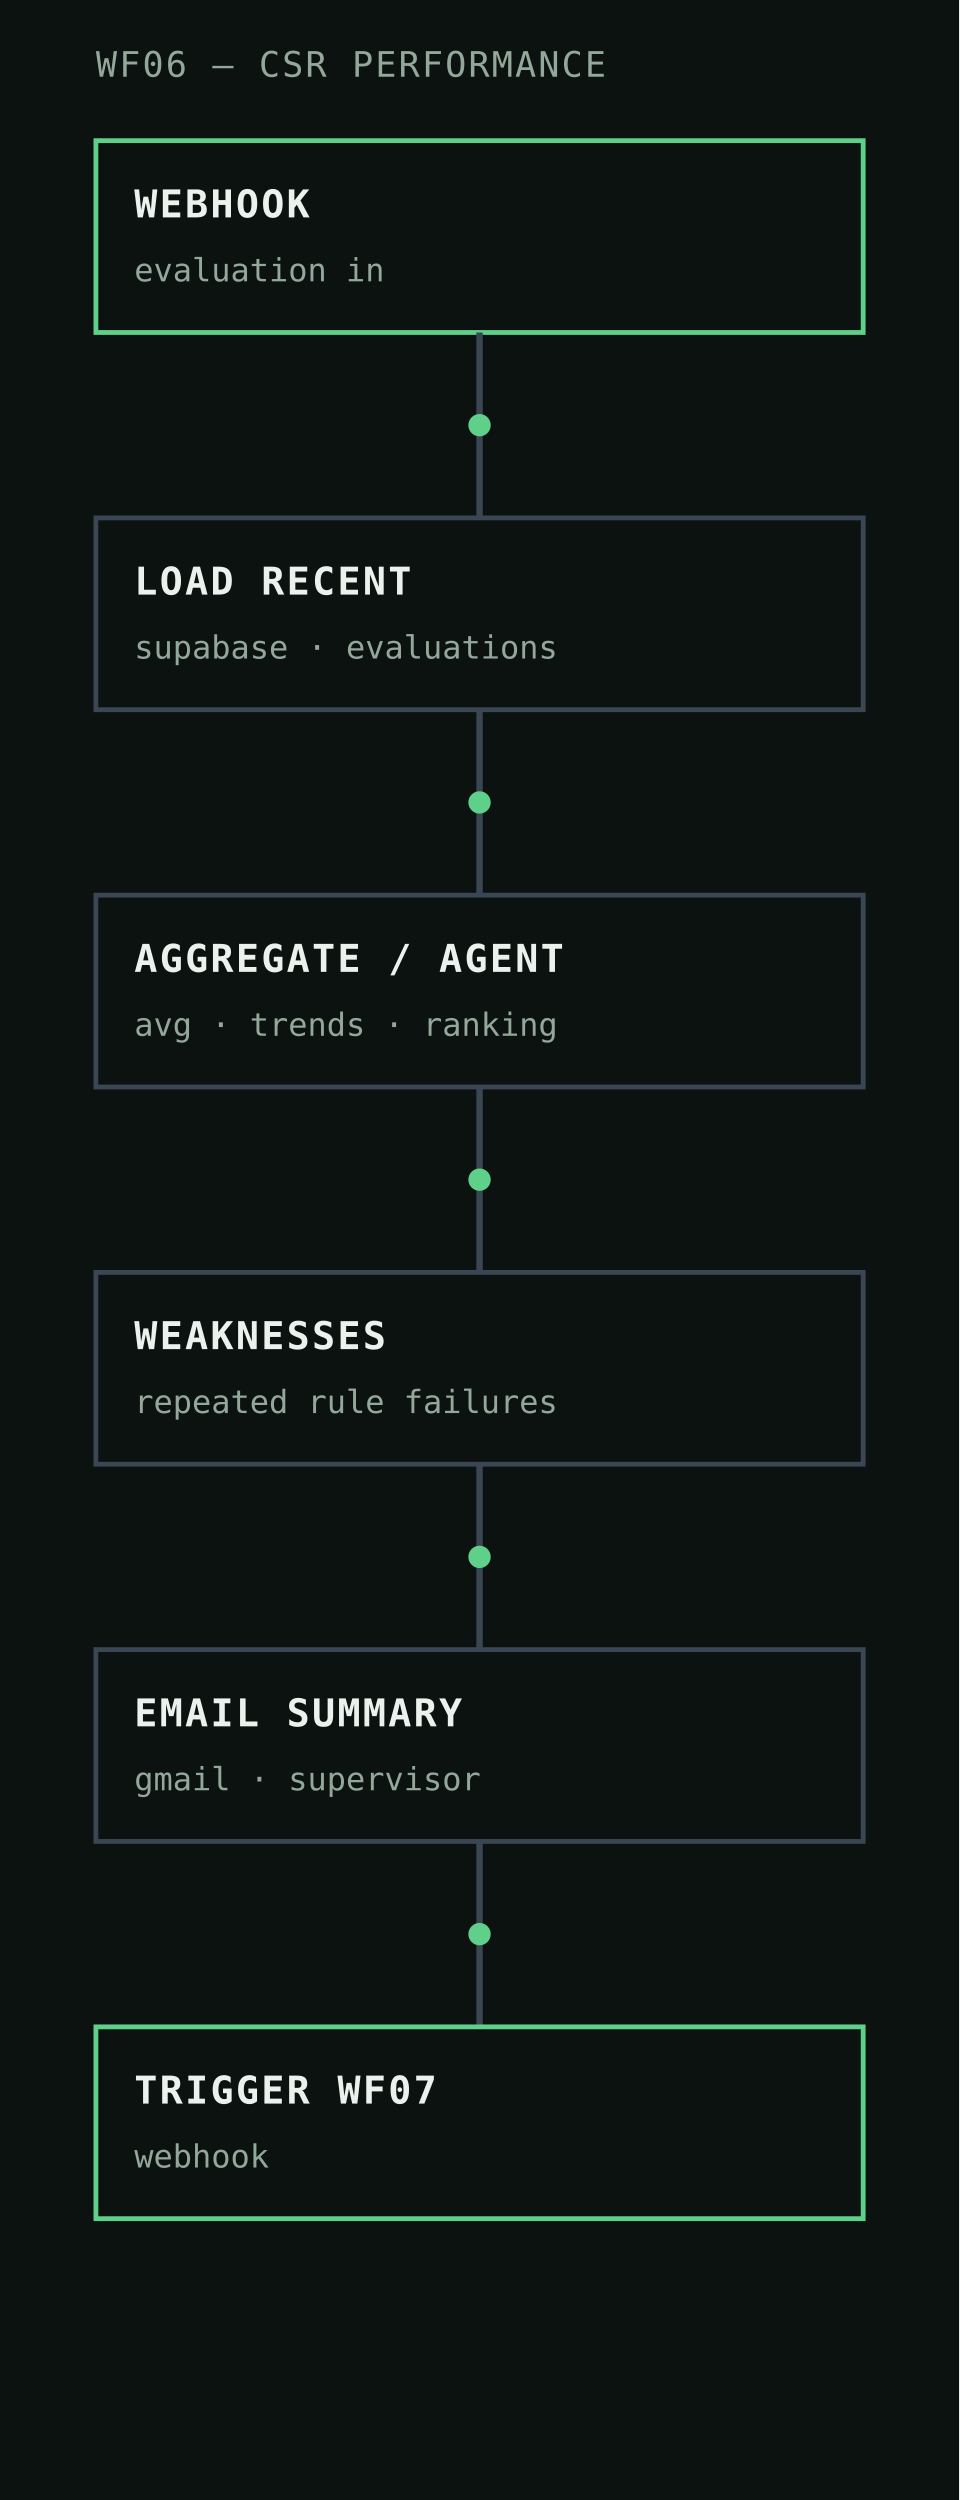
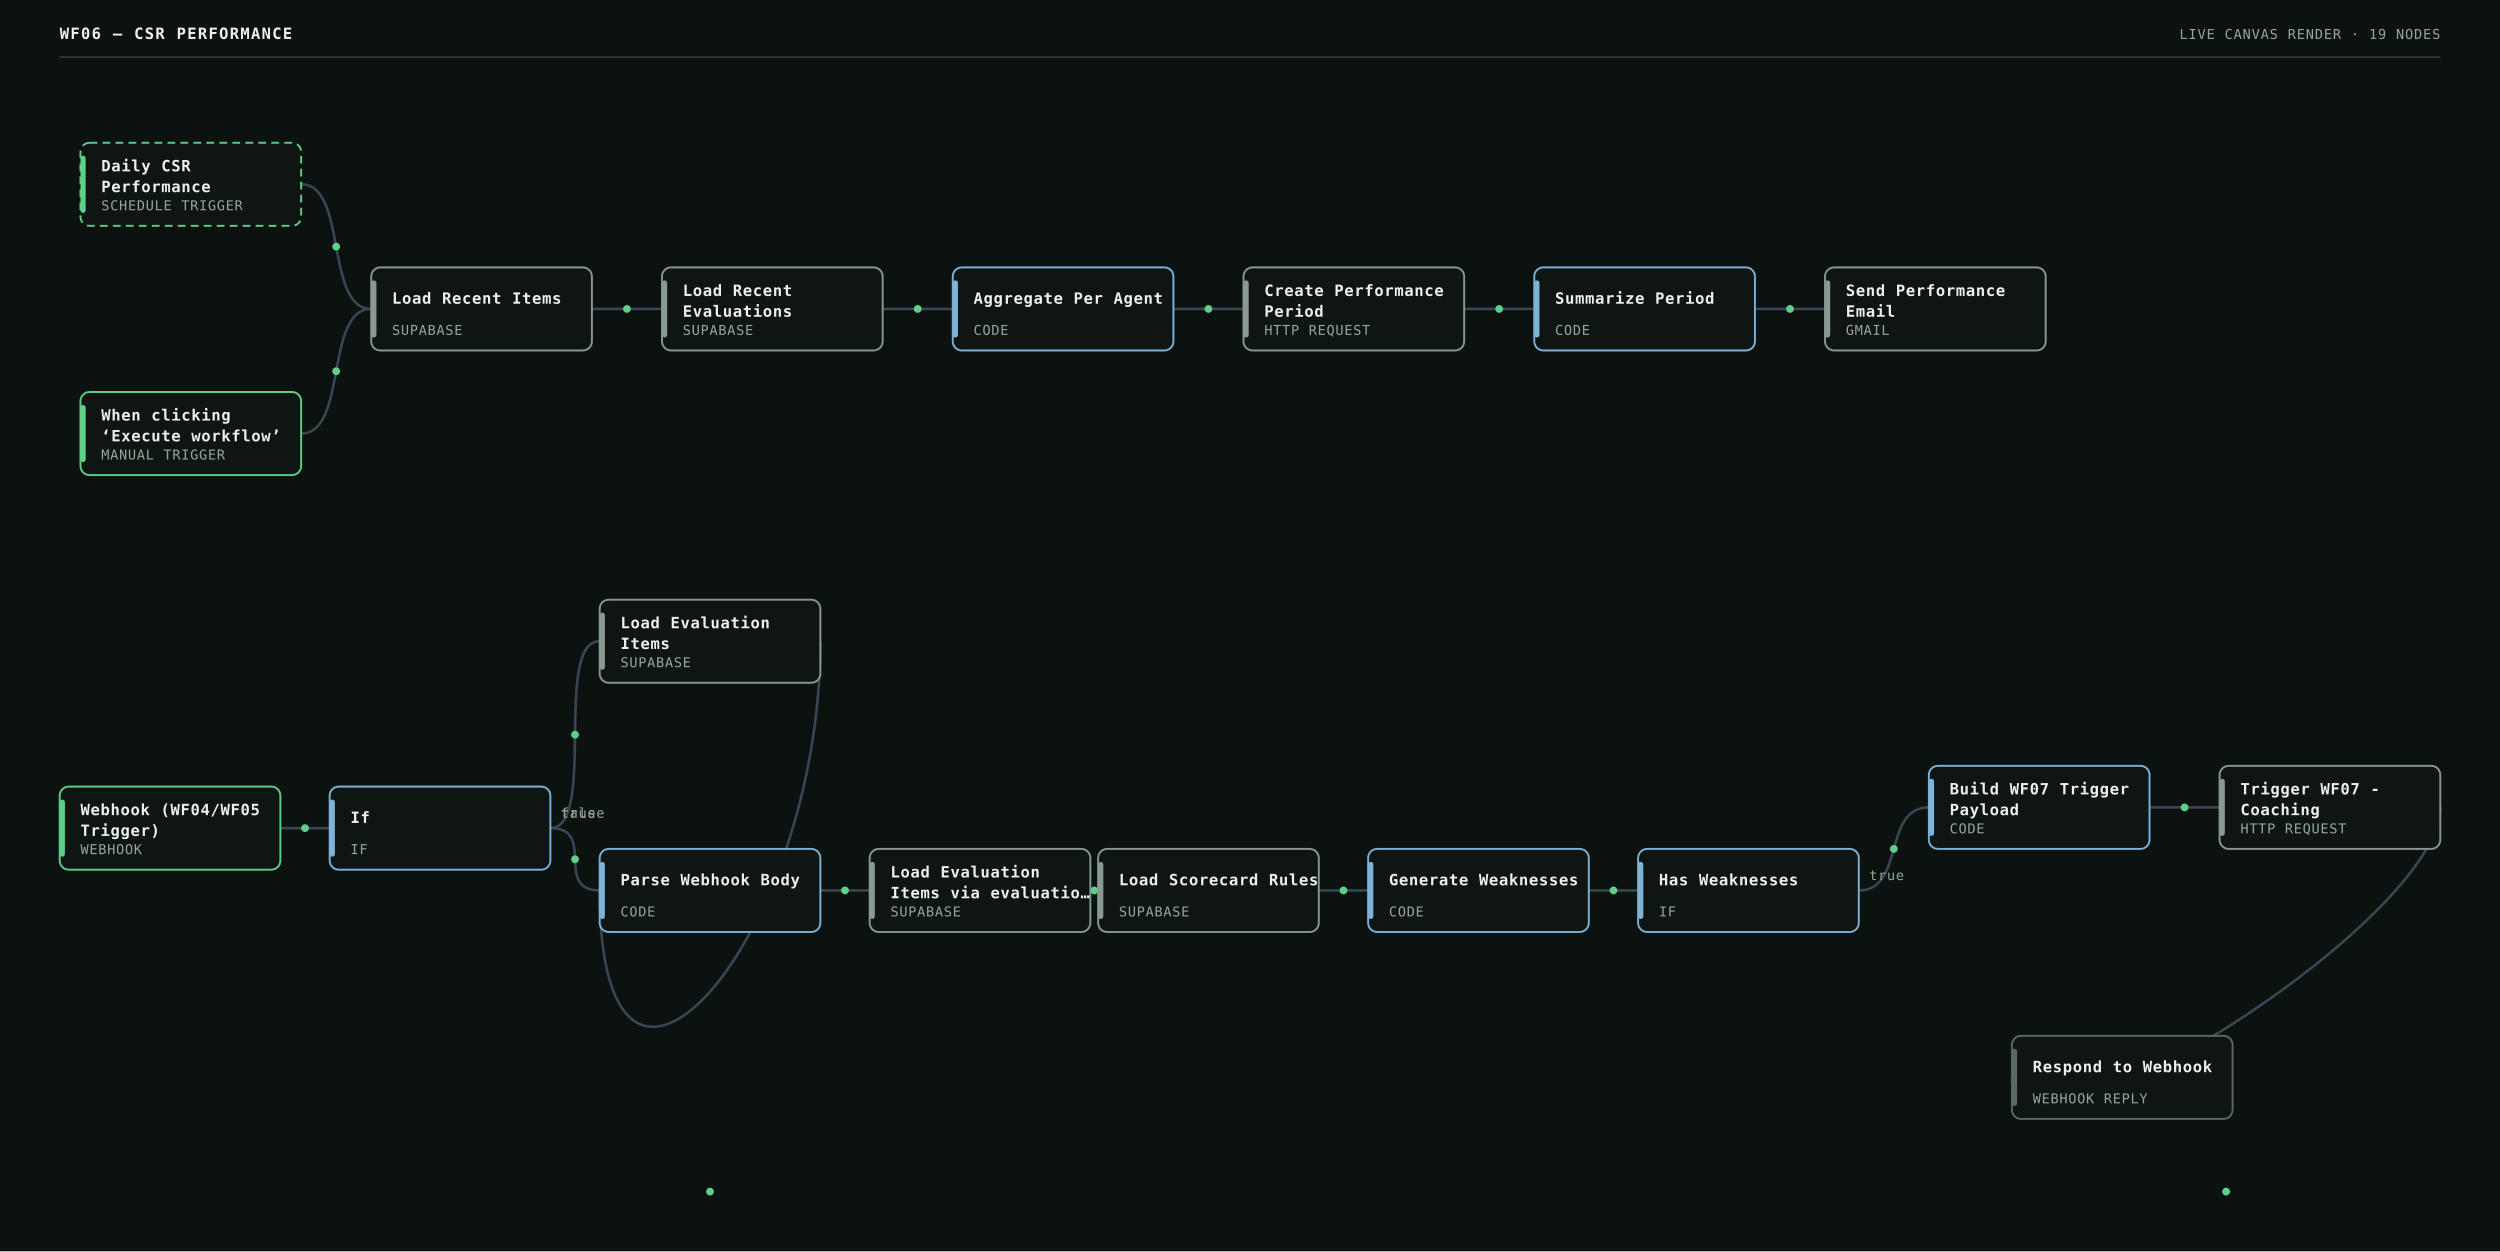
- <svg xmlns="http://www.w3.org/2000/svg" viewBox="0 0 300 782" role="img" aria-label="WF06 — CSR Performance">
-   <rect width="300" height="782" fill="#0c1210" />
-   <style>
- text{font-family:ui-monospace,'SF Mono',Menlo,Consolas,monospace}
- .nl{font-size:12px;font-weight:700;fill:#e9f2ec;letter-spacing:.06em}
- .nd{font-size:10px;fill:#93a89a}
- .cap{font-size:11px;fill:#93a89a;letter-spacing:.06em}
- </style>
-   <text x="30" y="24" class="cap">WF06 — CSR PERFORMANCE</text>
-   <rect x="30" y="44" width="240" height="60" fill="none" stroke="#5fd08a" stroke-width="1.5" />
-   <text x="42" y="68" class="nl">WEBHOOK</text>
-   <text x="42" y="88" class="nd">evaluation in</text>
-   <line x1="150" y1="104" x2="150" y2="162" stroke="#3a4653" stroke-width="2" />
-   <circle cx="150" cy="133" r="3.5" fill="#5fd08a" />
-   <rect x="30" y="162" width="240" height="60" fill="none" stroke="#3a4653" stroke-width="1.5" />
-   <text x="42" y="186" class="nl">LOAD RECENT</text>
-   <text x="42" y="206" class="nd">supabase · evaluations</text>
-   <line x1="150" y1="222" x2="150" y2="280" stroke="#3a4653" stroke-width="2" />
-   <circle cx="150" cy="251" r="3.5" fill="#5fd08a" />
-   <rect x="30" y="280" width="240" height="60" fill="none" stroke="#3a4653" stroke-width="1.5" />
-   <text x="42" y="304" class="nl">AGGREGATE / AGENT</text>
-   <text x="42" y="324" class="nd">avg · trends · ranking</text>
-   <line x1="150" y1="340" x2="150" y2="398" stroke="#3a4653" stroke-width="2" />
-   <circle cx="150" cy="369" r="3.5" fill="#5fd08a" />
-   <rect x="30" y="398" width="240" height="60" fill="none" stroke="#3a4653" stroke-width="1.5" />
-   <text x="42" y="422" class="nl">WEAKNESSES</text>
-   <text x="42" y="442" class="nd">repeated rule failures</text>
-   <line x1="150" y1="458" x2="150" y2="516" stroke="#3a4653" stroke-width="2" />
-   <circle cx="150" cy="487" r="3.5" fill="#5fd08a" />
-   <rect x="30" y="516" width="240" height="60" fill="none" stroke="#3a4653" stroke-width="1.5" />
-   <text x="42" y="540" class="nl">EMAIL SUMMARY</text>
-   <text x="42" y="560" class="nd">gmail · supervisor</text>
-   <line x1="150" y1="576" x2="150" y2="634" stroke="#3a4653" stroke-width="2" />
-   <circle cx="150" cy="605" r="3.5" fill="#5fd08a" />
-   <rect x="30" y="634" width="240" height="60" fill="none" stroke="#5fd08a" stroke-width="1.5" />
-   <text x="42" y="658" class="nl">TRIGGER WF07</text>
-   <text x="42" y="678" class="nd">webhook</text>
+ <svg xmlns="http://www.w3.org/2000/svg" viewBox="0 0 1926 964.0" width="100%" role="img" aria-label="WF06 — CSR Performance — live n8n canvas render">
+   <rect width="1926" height="964.0" fill="#0c1210" />
+   <style>text{font-family:ui-monospace,'SF Mono',Menlo,Consolas,monospace}.t{font-size:12px;font-weight:700;fill:#e9f2ec;letter-spacing:.04em}.ty{font-size:10.5px;fill:#93a89a;letter-spacing:.05em}.cap{font-size:12px;font-weight:700;fill:#e9f2ec;letter-spacing:.08em}.sub{font-size:10.5px;fill:#93a89a;letter-spacing:.06em}</style>
+   <text x="46" y="30" class="cap">WF06 — CSR PERFORMANCE</text>
+   <text x="1880" y="30" text-anchor="end" class="sub">LIVE CANVAS RENDER · 19 NODES</text>
+   <line x1="46" y1="44" x2="1880" y2="44" stroke="#3a4653" stroke-width="1" />
+   <path d="M232,142.0 C268.0,142.0 250.0,238.0 286,238.0" fill="none" stroke="#3a4653" stroke-width="2" />
+   <circle cx="259.0" cy="190.0" r="3" fill="#5fd08a" />
+   <path d="M1352,238.0 C1388.0,238.0 1370.0,238.0 1406,238.0" fill="none" stroke="#3a4653" stroke-width="2" />
+   <circle cx="1379.0" cy="238.0" r="3" fill="#5fd08a" />
+   <path d="M232,334.0 C268.0,334.0 250.0,238.0 286,238.0" fill="none" stroke="#3a4653" stroke-width="2" />
+   <circle cx="259.0" cy="286.0" r="3" fill="#5fd08a" />
+   <path d="M904,238.0 C940.0,238.0 922.0,238.0 958,238.0" fill="none" stroke="#3a4653" stroke-width="2" />
+   <circle cx="931.0" cy="238.0" r="3" fill="#5fd08a" />
+   <path d="M456,238.0 C492.0,238.0 474.0,238.0 510,238.0" fill="none" stroke="#3a4653" stroke-width="2" />
+   <circle cx="483.0" cy="238.0" r="3" fill="#5fd08a" />
+   <path d="M680,238.0 C716.0,238.0 698.0,238.0 734,238.0" fill="none" stroke="#3a4653" stroke-width="2" />
+   <circle cx="707.0" cy="238.0" r="3" fill="#5fd08a" />
+   <path d="M1128,238.0 C1164.0,238.0 1146.0,238.0 1182,238.0" fill="none" stroke="#3a4653" stroke-width="2" />
+   <circle cx="1155.0" cy="238.0" r="3" fill="#5fd08a" />
+   <path d="M216,638.0 C252.0,638.0 218.0,638.0 254,638.0" fill="none" stroke="#3a4653" stroke-width="2" />
+   <circle cx="235.0" cy="638.0" r="3" fill="#5fd08a" />
+   <path d="M1016,686.0 C1052.0,686.0 1018.0,686.0 1054,686.0" fill="none" stroke="#3a4653" stroke-width="2" />
+   <circle cx="1035.0" cy="686.0" r="3" fill="#5fd08a" />
+   <path d="M1224,686.0 C1260.0,686.0 1226.0,686.0 1262,686.0" fill="none" stroke="#3a4653" stroke-width="2" />
+   <circle cx="1243.0" cy="686.0" r="3" fill="#5fd08a" />
+   <path d="M1432,686.0 C1468.0,686.0 1450.0,622.0 1486,622.0" fill="none" stroke="#3a4653" stroke-width="2" />
+   <circle cx="1459.0" cy="654.0" r="3" fill="#5fd08a" />
+   <text x="1440" y="678.0" class="ty">true</text>
+   <path d="M1880,622.0 C1880,710.0 1550,918.0 1550,830.0" fill="none" stroke="#3a4653" stroke-width="2" />
+   <circle cx="1715.0" cy="918.0" r="3" fill="#5fd08a" />
+   <path d="M632,686.0 C668.0,686.0 634.0,686.0 670,686.0" fill="none" stroke="#3a4653" stroke-width="2" />
+   <circle cx="651.0" cy="686.0" r="3" fill="#5fd08a" />
+   <path d="M1656,622.0 C1692.0,622.0 1674.0,622.0 1710,622.0" fill="none" stroke="#3a4653" stroke-width="2" />
+   <circle cx="1683.0" cy="622.0" r="3" fill="#5fd08a" />
+   <path d="M424,638.0 C460.0,638.0 426.0,494.0 462,494.0" fill="none" stroke="#3a4653" stroke-width="2" />
+   <circle cx="443.0" cy="566.0" r="3" fill="#5fd08a" />
+   <text x="432" y="630.0" class="ty">true</text>
+   <path d="M424,638.0 C460.0,638.0 426.0,686.0 462,686.0" fill="none" stroke="#3a4653" stroke-width="2" />
+   <circle cx="443.0" cy="662.0" r="3" fill="#5fd08a" />
+   <text x="432" y="630.0" class="ty">false</text>
+   <path d="M840,686.0 C876.0,686.0 810.0,686.0 846,686.0" fill="none" stroke="#3a4653" stroke-width="2" />
+   <circle cx="843.0" cy="686.0" r="3" fill="#5fd08a" />
+   <path d="M632,494.0 C632,726.0 462,918.0 462,686.0" fill="none" stroke="#3a4653" stroke-width="2" />
+   <circle cx="547.0" cy="918.0" r="3" fill="#5fd08a" />
+   <rect x="62" y="110" width="170" height="64" rx="7" fill="#0f1513" stroke="#5fd08a" stroke-width="1.5" opacity="0.98" stroke-dasharray="6 4" />
+   <rect x="62" y="120" width="4" height="44" rx="2" fill="#5fd08a" />
+   <text x="78" y="132" class="t">Daily CSR</text>
+   <text x="78" y="148" class="t">Performance</text>
+   <text x="78" y="162" class="ty">SCHEDULE TRIGGER</text>
+   <rect x="734" y="206" width="170" height="64" rx="7" fill="#0f1513" stroke="#7fb3d8" stroke-width="1.5" opacity="0.98" />
+   <rect x="734" y="216" width="4" height="44" rx="2" fill="#7fb3d8" />
+   <text x="750" y="234" class="t">Aggregate Per Agent</text>
+   <text x="750" y="258" class="ty">CODE</text>
+   <rect x="1182" y="206" width="170" height="64" rx="7" fill="#0f1513" stroke="#7fb3d8" stroke-width="1.5" opacity="0.98" />
+   <rect x="1182" y="216" width="4" height="44" rx="2" fill="#7fb3d8" />
+   <text x="1198" y="234" class="t">Summarize Period</text>
+   <text x="1198" y="258" class="ty">CODE</text>
+   <rect x="62" y="302" width="170" height="64" rx="7" fill="#0f1513" stroke="#5fd08a" stroke-width="1.5" opacity="0.98" />
+   <rect x="62" y="312" width="4" height="44" rx="2" fill="#5fd08a" />
+   <text x="78" y="324" class="t">When clicking</text>
+   <text x="78" y="340" class="t">‘Execute workflow’</text>
+   <text x="78" y="354" class="ty">MANUAL TRIGGER</text>
+   <rect x="286" y="206" width="170" height="64" rx="7" fill="#0f1513" stroke="#8a9a93" stroke-width="1.5" opacity="0.98" />
+   <rect x="286" y="216" width="4" height="44" rx="2" fill="#8a9a93" />
+   <text x="302" y="234" class="t">Load Recent Items</text>
+   <text x="302" y="258" class="ty">SUPABASE</text>
+   <rect x="510" y="206" width="170" height="64" rx="7" fill="#0f1513" stroke="#8a9a93" stroke-width="1.5" opacity="0.98" />
+   <rect x="510" y="216" width="4" height="44" rx="2" fill="#8a9a93" />
+   <text x="526" y="228" class="t">Load Recent</text>
+   <text x="526" y="244" class="t">Evaluations</text>
+   <text x="526" y="258" class="ty">SUPABASE</text>
+   <rect x="958" y="206" width="170" height="64" rx="7" fill="#0f1513" stroke="#8a9a93" stroke-width="1.5" opacity="0.98" />
+   <rect x="958" y="216" width="4" height="44" rx="2" fill="#8a9a93" />
+   <text x="974" y="228" class="t">Create Performance</text>
+   <text x="974" y="244" class="t">Period</text>
+   <text x="974" y="258" class="ty">HTTP REQUEST</text>
+   <rect x="1406" y="206" width="170" height="64" rx="7" fill="#0f1513" stroke="#8a9a93" stroke-width="1.5" opacity="0.98" />
+   <rect x="1406" y="216" width="4" height="44" rx="2" fill="#8a9a93" />
+   <text x="1422" y="228" class="t">Send Performance</text>
+   <text x="1422" y="244" class="t">Email</text>
+   <text x="1422" y="258" class="ty">GMAIL</text>
+   <rect x="46" y="606" width="170" height="64" rx="7" fill="#0f1513" stroke="#5fd08a" stroke-width="1.5" opacity="0.98" />
+   <rect x="46" y="616" width="4" height="44" rx="2" fill="#5fd08a" />
+   <text x="62" y="628" class="t">Webhook (WF04/WF05</text>
+   <text x="62" y="644" class="t">Trigger)</text>
+   <text x="62" y="658" class="ty">WEBHOOK</text>
+   <rect x="846" y="654" width="170" height="64" rx="7" fill="#0f1513" stroke="#8a9a93" stroke-width="1.5" opacity="0.98" />
+   <rect x="846" y="664" width="4" height="44" rx="2" fill="#8a9a93" />
+   <text x="862" y="682" class="t">Load Scorecard Rules</text>
+   <text x="862" y="706" class="ty">SUPABASE</text>
+   <rect x="1054" y="654" width="170" height="64" rx="7" fill="#0f1513" stroke="#7fb3d8" stroke-width="1.5" opacity="0.98" />
+   <rect x="1054" y="664" width="4" height="44" rx="2" fill="#7fb3d8" />
+   <text x="1070" y="682" class="t">Generate Weaknesses</text>
+   <text x="1070" y="706" class="ty">CODE</text>
+   <rect x="1262" y="654" width="170" height="64" rx="7" fill="#0f1513" stroke="#7fb3d8" stroke-width="1.5" opacity="0.98" />
+   <rect x="1262" y="664" width="4" height="44" rx="2" fill="#7fb3d8" />
+   <text x="1278" y="682" class="t">Has Weaknesses</text>
+   <text x="1278" y="706" class="ty">IF</text>
+   <rect x="1710" y="590" width="170" height="64" rx="7" fill="#0f1513" stroke="#8a9a93" stroke-width="1.5" opacity="0.98" />
+   <rect x="1710" y="600" width="4" height="44" rx="2" fill="#8a9a93" />
+   <text x="1726" y="612" class="t">Trigger WF07 -</text>
+   <text x="1726" y="628" class="t">Coaching</text>
+   <text x="1726" y="642" class="ty">HTTP REQUEST</text>
+   <rect x="1550" y="798" width="170" height="64" rx="7" fill="#0f1513" stroke="#5a6a62" stroke-width="1.5" opacity="0.98" />
+   <rect x="1550" y="808" width="4" height="44" rx="2" fill="#5a6a62" />
+   <text x="1566" y="826" class="t">Respond to Webhook</text>
+   <text x="1566" y="850" class="ty">WEBHOOK REPLY</text>
+   <rect x="462" y="654" width="170" height="64" rx="7" fill="#0f1513" stroke="#7fb3d8" stroke-width="1.5" opacity="0.98" />
+   <rect x="462" y="664" width="4" height="44" rx="2" fill="#7fb3d8" />
+   <text x="478" y="682" class="t">Parse Webhook Body</text>
+   <text x="478" y="706" class="ty">CODE</text>
+   <rect x="1486" y="590" width="170" height="64" rx="7" fill="#0f1513" stroke="#7fb3d8" stroke-width="1.5" opacity="0.98" />
+   <rect x="1486" y="600" width="4" height="44" rx="2" fill="#7fb3d8" />
+   <text x="1502" y="612" class="t">Build WF07 Trigger</text>
+   <text x="1502" y="628" class="t">Payload</text>
+   <text x="1502" y="642" class="ty">CODE</text>
+   <rect x="254" y="606" width="170" height="64" rx="7" fill="#0f1513" stroke="#7fb3d8" stroke-width="1.5" opacity="0.98" />
+   <rect x="254" y="616" width="4" height="44" rx="2" fill="#7fb3d8" />
+   <text x="270" y="634" class="t">If</text>
+   <text x="270" y="658" class="ty">IF</text>
+   <rect x="670" y="654" width="170" height="64" rx="7" fill="#0f1513" stroke="#8a9a93" stroke-width="1.5" opacity="0.98" />
+   <rect x="670" y="664" width="4" height="44" rx="2" fill="#8a9a93" />
+   <text x="686" y="676" class="t">Load Evaluation</text>
+   <text x="686" y="692" class="t">Items via evaluatio…</text>
+   <text x="686" y="706" class="ty">SUPABASE</text>
+   <rect x="462" y="462" width="170" height="64" rx="7" fill="#0f1513" stroke="#8a9a93" stroke-width="1.5" opacity="0.98" />
+   <rect x="462" y="472" width="4" height="44" rx="2" fill="#8a9a93" />
+   <text x="478" y="484" class="t">Load Evaluation</text>
+   <text x="478" y="500" class="t">Items</text>
+   <text x="478" y="514" class="ty">SUPABASE</text>
</svg>
